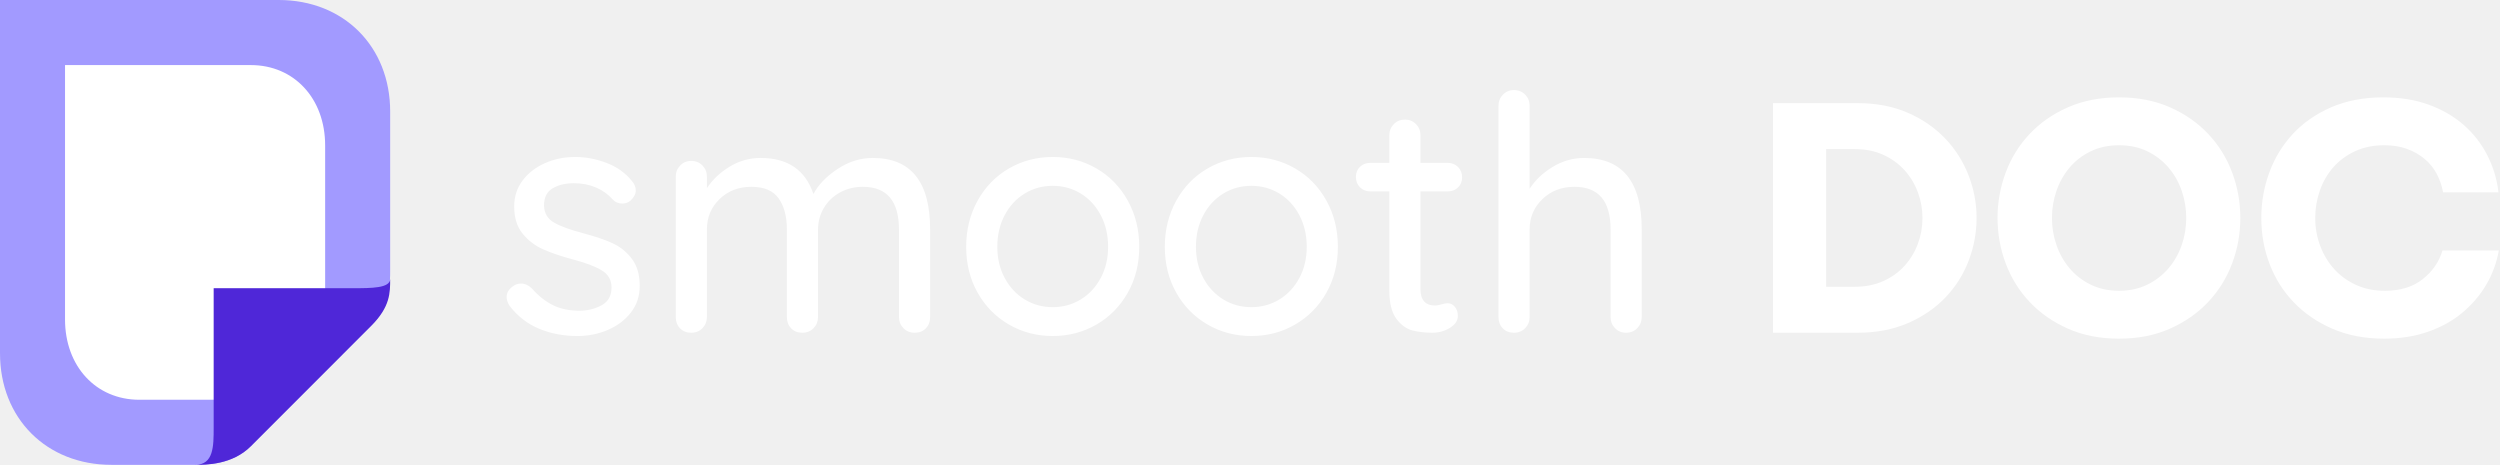
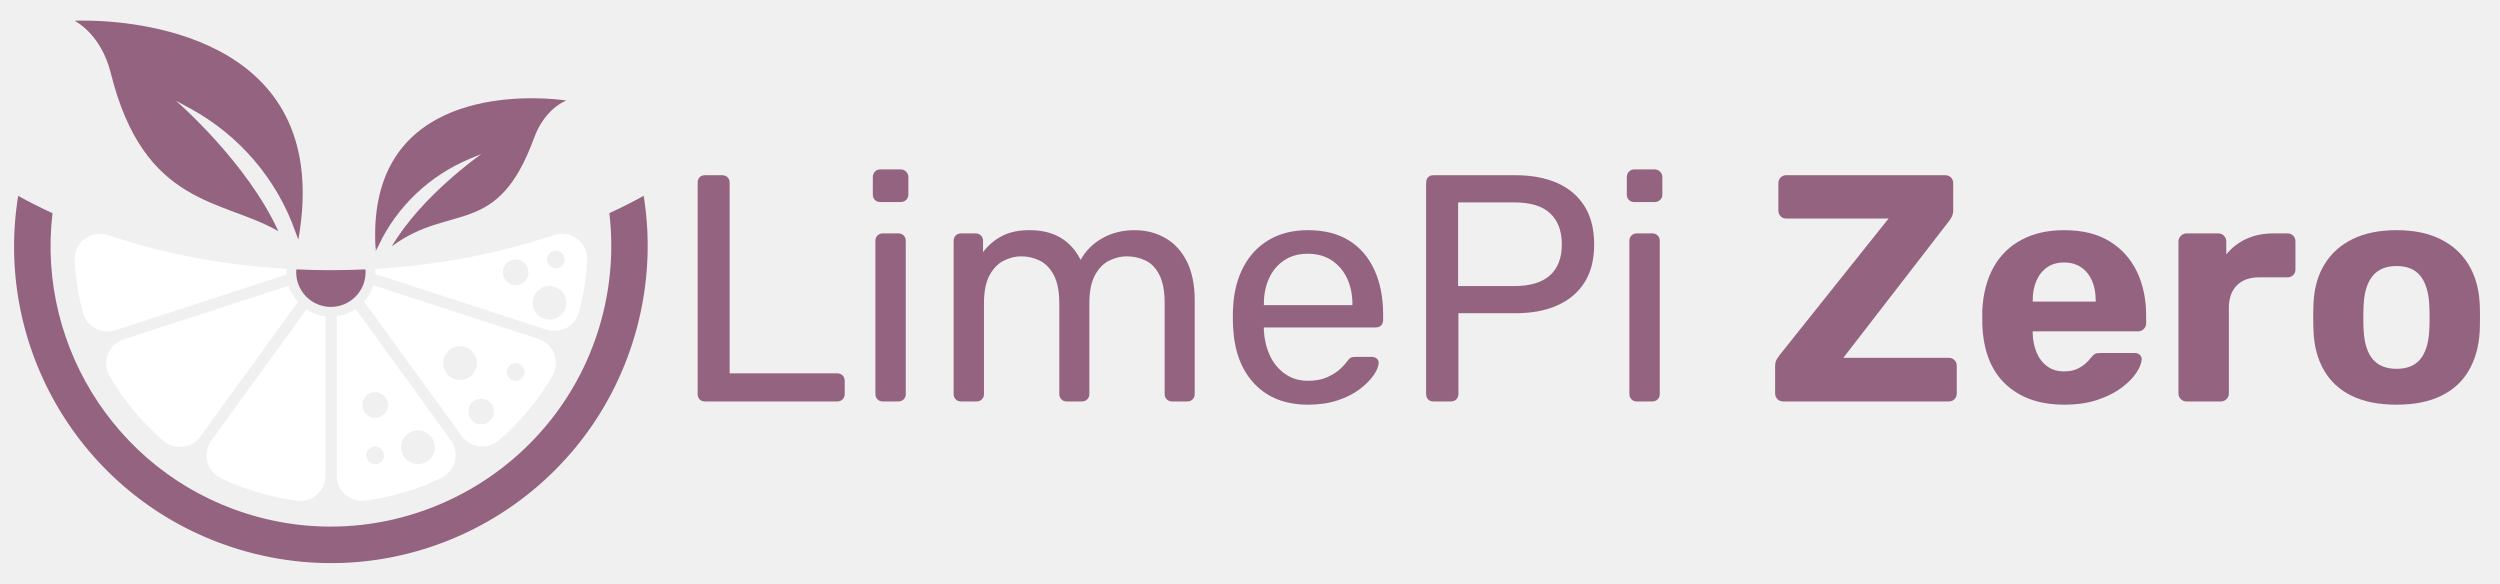
- <svg xmlns="http://www.w3.org/2000/svg" height="193" viewBox="0 0 1038 193" width="1038">
-   <g fill="none" fill-rule="evenodd">
-     <path d="m0 0h115.715c27 0 46.286 19.301 46.286 46.321v65.62c0 5.774 0 15.44-7.714 23.16 0 0-50.143 50.18-50.143 50.18-7.714 7.72-18.588 7.72-23.143 7.72-7.965 0-19.537 0-34.714 0-27 0-46.286-19.3-46.286-46.32z" fill="#a29aff" />
-     <path d="m27 27.022h77.143c18 0 30.857 13.896 30.857 33.35v21.088 26.158 35.63s-24.296 22.733-28.853 22.733c-4.557 0-22.11 0-25.147 0-5.31 0-13.025 0-23.143 0-18 0-30.857-13.896-30.857-33.35 0-32.756 0-57.324 0-73.702 0-7.091 0-17.726 0-31.908z" fill="#fff" />
-     <path d="m162 115.801c0 5.774 0 11.58-7.714 19.3 0 0-50.143 50.18-50.143 50.18-7.714 7.72-18.588 7.72-23.143 7.72 7.715 0 7.715-7.72 7.715-15.44v-57.9h57.857c7.714 0 15.429 0 15.429-3.86z" fill="#4f27d8" />
-     <g fill="#fff" fill-rule="nonzero" transform="translate(206 2)">
-       <path d="m33.751 137.515c4.446 0 8.642-.84 12.589-2.519 3.947-1.679 7.145-4.085 9.595-7.216 2.45-3.132 3.675-6.83 3.675-11.097 0-4.629-1.089-8.373-3.266-11.233-2.177-2.859-4.854-5.015-8.029-6.467-3.176-1.452-7.168-2.814-11.976-4.085-5.534-1.452-9.64-2.95-12.316-4.493-2.676-1.543-4.06-3.903-4.151-7.08 0-3.358 1.202-5.741 3.606-7.148s5.33-2.11 8.778-2.11c3.357 0 6.419.59 9.186 1.77s5.103 2.859 7.009 5.038c.998 1.089 2.314 1.634 3.947 1.634 1.361 0 2.495-.408 3.402-1.225 1.452-1.362 2.177-2.768 2.177-4.221 0-1.362-.544-2.678-1.633-3.948-2.722-3.358-6.238-5.855-10.547-7.488-4.31-1.634-8.642-2.451-12.997-2.451-4.536 0-8.733.862-12.589 2.587-3.856 1.725-6.941 4.13-9.254 7.216-2.314 3.086-3.47 6.672-3.47 10.756 0 4.629 1.157 8.373 3.47 11.233 2.314 2.859 5.149 5.038 8.506 6.535 3.357 1.498 7.576 2.927 12.657 4.289 5.172 1.362 9.096 2.859 11.772 4.493 2.676 1.634 4.015 3.994 4.015 7.08 0 3.358-1.316 5.787-3.947 7.284s-5.671 2.292-9.118 2.383c-4.355 0-8.098-.772-11.228-2.315-3.13-1.543-6.056-3.858-8.778-6.944-1.361-1.362-2.858-2.042-4.491-2.042-1.179 0-2.223.318-3.13.953-1.905 1.271-2.858 2.814-2.858 4.629 0 1.18.408 2.405 1.225 3.676 3.357 4.357 7.462 7.534 12.316 9.531s10.139 2.995 15.855 2.995zm140.04-1.362c1.905 0 3.448-.613 4.627-1.838 1.179-1.225 1.769-2.791 1.769-4.697v-36.353c0-19.788-7.939-29.682-23.816-29.682-5.172 0-10.071 1.543-14.698 4.629-4.627 3.086-7.939 6.535-9.935 10.348-3.357-9.985-10.661-14.977-21.911-14.977-4.627 0-8.914 1.203-12.861 3.608-3.947 2.405-7.1 5.378-9.458 8.918v-4.765c0-1.815-.612-3.358-1.837-4.629s-2.79-1.906-4.695-1.906c-1.815 0-3.334.635-4.559 1.906-1.225 1.271-1.837 2.814-1.837 4.629v58.274c0 1.906.59 3.472 1.769 4.697 1.179 1.225 2.722 1.838 4.627 1.838 1.905 0 3.47-.635 4.695-1.906 1.225-1.271 1.837-2.814 1.837-4.629v-36.353c0-4.992 1.747-9.19 5.24-12.594 3.493-3.404 7.916-5.106 13.269-5.106 5.262 0 9.028 1.611 11.296 4.833 2.268 3.222 3.402 7.511 3.402 12.867v36.353c0 1.906.59 3.472 1.769 4.697 1.179 1.225 2.722 1.838 4.627 1.838 1.905 0 3.47-.635 4.695-1.906 1.225-1.271 1.837-2.814 1.837-4.629v-36.217c0-3.268.794-6.263 2.382-8.986s3.811-4.879 6.669-6.467c2.858-1.588 6.056-2.383 9.595-2.383 9.98 0 14.97 5.945 14.97 17.836v36.217c0 1.815.612 3.358 1.837 4.629 1.225 1.271 2.79 1.906 4.695 1.906zm57.295 1.362c6.623 0 12.679-1.588 18.168-4.765s9.821-7.579 12.997-13.207 4.763-11.982 4.763-19.062c0-7.08-1.588-13.479-4.763-19.198-3.176-5.718-7.508-10.166-12.997-13.343-5.489-3.177-11.545-4.765-18.168-4.765-6.623 0-12.679 1.588-18.168 4.765-5.489 3.177-9.821 7.625-12.997 13.343-3.176 5.718-4.763 12.118-4.763 19.198 0 7.08 1.588 13.434 4.763 19.062s7.508 10.03 12.997 13.207 11.545 4.765 18.168 4.765zm0-11.982c-4.264 0-8.143-1.067-11.636-3.2s-6.26-5.106-8.302-8.918c-2.041-3.812-3.062-8.124-3.062-12.935 0-4.902 1.021-9.281 3.062-13.139 2.041-3.858 4.809-6.853 8.302-8.986 3.493-2.133 7.372-3.2 11.636-3.2 4.264 0 8.143 1.067 11.636 3.2 3.493 2.133 6.26 5.128 8.302 8.986 2.041 3.858 3.062 8.237 3.062 13.139 0 4.811-1.021 9.122-3.062 12.935-2.041 3.812-4.809 6.785-8.302 8.918s-7.372 3.2-11.636 3.2zm82.472 11.982c6.623 0 12.679-1.588 18.168-4.765s9.821-7.579 12.997-13.207 4.763-11.982 4.763-19.062c0-7.08-1.588-13.479-4.763-19.198-3.176-5.718-7.508-10.166-12.997-13.343-5.489-3.177-11.545-4.765-18.168-4.765-6.623 0-12.679 1.588-18.168 4.765-5.489 3.177-9.821 7.625-12.997 13.343-3.176 5.718-4.763 12.118-4.763 19.198 0 7.08 1.588 13.434 4.763 19.062s7.508 10.03 12.997 13.207 11.545 4.765 18.168 4.765zm0-11.982c-4.264 0-8.143-1.067-11.636-3.2s-6.26-5.106-8.302-8.918c-2.041-3.812-3.062-8.124-3.062-12.935 0-4.902 1.021-9.281 3.062-13.139 2.041-3.858 4.809-6.853 8.302-8.986 3.493-2.133 7.372-3.2 11.636-3.2s8.143 1.067 11.636 3.2c3.493 2.133 6.26 5.128 8.302 8.986 2.041 3.858 3.062 8.237 3.062 13.139 0 4.811-1.021 9.122-3.062 12.935-2.041 3.812-4.809 6.785-8.302 8.918s-7.372 3.2-11.636 3.2zm75.123 10.62c2.722 0 5.172-.681 7.349-2.042 2.177-1.362 3.266-2.995 3.266-4.902 0-1.543-.408-2.814-1.225-3.812-.817-.998-1.815-1.498-2.994-1.498-.635 0-1.497.159-2.586.477-1.089.318-1.951.477-2.586.477-4.083 0-6.124-2.269-6.124-6.808v-40.574h11.296c1.724 0 3.153-.545 4.287-1.634 1.134-1.089 1.701-2.496 1.701-4.221s-.567-3.154-1.701-4.289c-1.134-1.135-2.563-1.702-4.287-1.702h-11.296v-11.437c0-1.815-.612-3.358-1.837-4.629s-2.745-1.906-4.559-1.906c-1.905 0-3.47.635-4.695 1.906s-1.837 2.814-1.837 4.629v11.437h-7.893c-1.724 0-3.153.545-4.287 1.634-1.134 1.089-1.701 2.496-1.701 4.221s.567 3.154 1.701 4.289c1.134 1.135 2.563 1.702 4.287 1.702h7.893v41.118c0 5.265.975 9.19 2.926 11.777 1.951 2.587 4.174 4.198 6.669 4.833 2.495.635 5.24.953 8.234.953zm80.431 0c1.905 0 3.47-.635 4.695-1.906 1.225-1.271 1.837-2.814 1.837-4.629v-36.353c0-19.788-7.984-29.682-23.952-29.682-4.627 0-8.982 1.248-13.065 3.744-4.083 2.496-7.258 5.514-9.527 9.054v-34.447c0-1.815-.612-3.358-1.837-4.629-1.225-1.271-2.79-1.906-4.695-1.906-1.815 0-3.334.635-4.559 1.906-1.225 1.271-1.837 2.814-1.837 4.629v87.683c0 1.906.59 3.472 1.769 4.697 1.179 1.225 2.722 1.838 4.627 1.838 1.905 0 3.47-.635 4.695-1.906 1.225-1.271 1.837-2.814 1.837-4.629v-36.353c0-4.992 1.769-9.19 5.308-12.594 3.538-3.404 7.984-5.106 13.337-5.106 9.98 0 14.97 5.9 14.97 17.7v36.353c0 1.815.612 3.358 1.837 4.629 1.225 1.271 2.745 1.906 4.559 1.906z" />
-       <path d="m565.166 136.154c7.886 0 14.907-1.341 21.065-4.022 6.158-2.681 11.352-6.249 15.583-10.704 4.231-4.454 7.432-9.54 9.602-15.257 2.171-5.717 3.256-11.612 3.256-17.684 0-6.072-1.108-11.967-3.323-17.684-2.215-5.717-5.438-10.803-9.669-15.257-4.231-4.454-9.403-8.022-15.516-10.704-6.114-2.681-13.113-4.022-20.999-4.022h-35.02v95.334zm-1.13-19.08h-11.828v-57.174h11.828c4.474 0 8.45.798 11.928 2.393 3.478 1.596 6.424 3.734 8.838 6.415 2.414 2.681 4.253 5.74 5.515 9.174s1.894 6.969 1.894 10.604c0 3.723-.631 7.291-1.894 10.704-1.263 3.413-3.101 6.46-5.515 9.141-2.414 2.681-5.372 4.809-8.871 6.382-3.5 1.573-7.465 2.36-11.895 2.36zm109.778 21.54c7.886 0 14.941-1.385 21.165-4.155 6.224-2.77 11.518-6.471 15.882-11.102 4.364-4.632 7.675-9.972 9.935-16.022s3.389-12.332 3.389-18.847-1.13-12.798-3.389-18.847-5.571-11.39-9.935-16.022c-4.364-4.632-9.658-8.321-15.882-11.069-6.224-2.748-13.279-4.122-21.165-4.122-7.886 0-14.952 1.374-21.198 4.122-6.246 2.748-11.552 6.438-15.915 11.069-4.364 4.632-7.675 9.972-9.935 16.022s-3.389 12.332-3.389 18.847c0 6.559 1.13 12.853 3.389 18.881s5.571 11.357 9.935 15.989c4.364 4.632 9.669 8.332 15.915 11.102s13.312 4.155 21.198 4.155zm0-19.878c-4.342 0-8.24-.842-11.695-2.526s-6.379-3.933-8.772-6.748c-2.392-2.814-4.22-6.039-5.482-9.673-1.263-3.634-1.894-7.402-1.894-11.302s.631-7.668 1.894-11.302c1.263-3.634 3.09-6.859 5.482-9.673 2.392-2.814 5.316-5.053 8.772-6.715 3.455-1.662 7.354-2.493 11.695-2.493 4.386 0 8.295.831 11.729 2.493 3.433 1.662 6.357 3.9 8.772 6.715s4.253 6.039 5.515 9.673c1.263 3.634 1.894 7.402 1.894 11.302s-.631 7.668-1.894 11.302c-1.263 3.634-3.101 6.859-5.515 9.673s-5.349 5.064-8.805 6.748c-3.455 1.684-7.354 2.526-11.695 2.526zm110.11 19.878c6.601 0 12.648-.953 18.141-2.859s10.256-4.543 14.287-7.911c4.031-3.368 7.343-7.246 9.935-11.634 2.592-4.388 4.33-9.13 5.216-14.227h-23.391c-1.373 4.698-4.098 8.665-8.174 11.9-4.076 3.235-9.325 4.853-15.749 4.853-4.386 0-8.34-.798-11.862-2.393-3.522-1.596-6.534-3.756-9.037-6.482s-4.463-5.928-5.881-9.607c-1.418-3.679-2.126-7.601-2.126-11.767 0-3.9.642-7.69 1.927-11.368s3.145-6.903 5.582-9.673c2.437-2.77 5.438-4.986 9.004-6.648 3.566-1.662 7.609-2.493 12.127-2.493 3.5 0 6.634.499 9.403 1.496 2.769.997 5.205 2.371 7.31 4.122 2.104 1.751 3.788 3.812 5.05 6.183 1.263 2.371 2.16 4.953 2.691 7.745h22.992c-.62-5.407-2.16-10.526-4.618-15.357-2.459-4.831-5.726-9.03-9.802-12.598-4.076-3.568-8.905-6.371-14.486-8.41-5.582-2.039-11.873-3.058-18.872-3.058-8.151 0-15.384 1.374-21.696 4.122-6.313 2.748-11.618 6.438-15.915 11.069-4.297 4.632-7.553 9.972-9.768 16.022s-3.323 12.332-3.323 18.847c0 6.737 1.152 13.119 3.455 19.147 2.304 6.028 5.659 11.335 10.067 15.922 4.408 4.587 9.768 8.244 16.081 10.969 6.313 2.726 13.456 4.089 21.431 4.089z" />
+ <svg xmlns="http://www.w3.org/2000/svg" width="3000" zoomAndPan="magnify" viewBox="0 0 2250 525" height="700" preserveAspectRatio="xMidYMid meet" version="1.0">
+   <defs>
+     <g />
+     <clipPath id="id1">
+       <path d="M 337.395 223 L 509.82 223 L 509.82 226.168 L 337.395 226.168 Z M 337.395 223 " clip-rule="nonzero" />
+     </clipPath>
+     <clipPath id="id2">
+       <path d="M 338.16 226.023 C 337.797 220.926 337.629 216 337.629 211.266 C 337.656 103.145 429.211 88.418 478.73 88.418 C 486.863 88.418 493.871 88.812 499.145 89.266 C 505.445 89.793 509.289 90.395 509.652 90.477 C 507.164 90.535 353.777 94.074 338.16 226.023 " clip-rule="nonzero" />
+     </clipPath>
+     <clipPath id="id3">
+       <path d="M 338.16 226.023 C 337.797 220.926 337.629 216 337.629 211.266 C 337.656 103.145 429.211 88.418 478.73 88.418 C 486.863 88.418 493.871 88.812 499.145 89.266 C 505.445 89.793 509.289 90.395 509.652 90.477 C 507.164 90.535 353.777 94.074 338.16 226.023 " clip-rule="nonzero" />
+     </clipPath>
+     <clipPath id="id4">
+       <path d="M 67.004 18.297 L 272.672 18.297 L 272.672 216 L 67.004 216 Z M 67.004 18.297 " clip-rule="nonzero" />
+     </clipPath>
+     <clipPath id="id5">
+       <path d="M 268.5 215.66 C 266.352 44.465 70.289 19.121 67.113 18.711 C 67.473 18.668 70.383 18.52 75.262 18.52 C 76.875 18.52 78.711 18.535 80.742 18.574 C 126.641 19.543 272.461 33.957 272.445 173.586 C 272.445 186.508 271.195 200.5 268.5 215.66 " clip-rule="nonzero" />
+     </clipPath>
+     <clipPath id="id6">
+       <path d="M 268.5 215.66 C 266.352 44.465 70.289 19.121 67.113 18.711 C 67.473 18.668 70.383 18.52 75.262 18.52 C 76.875 18.52 78.711 18.535 80.742 18.574 C 126.641 19.543 272.461 33.957 272.445 173.586 C 272.445 186.508 271.195 200.5 268.5 215.66 " clip-rule="nonzero" />
+     </clipPath>
+   </defs>
+   <g fill="#94637f" fill-opacity="1">
+     <g transform="translate(602.5834, 361.3103)">
+       <g>
+         <path d="M 32 0 C 29.863 0 28.211 -0.629 27.047 -1.891 C 25.891 -3.148 25.312 -4.75 25.312 -6.688 L 25.312 -196.922 C 25.312 -198.859 25.891 -200.457 27.047 -201.719 C 28.211 -202.977 29.863 -203.609 32 -203.609 L 47.406 -203.609 C 49.352 -203.609 50.957 -202.977 52.219 -201.719 C 53.477 -200.457 54.109 -198.859 54.109 -196.922 L 54.109 -25.312 L 150.672 -25.312 C 152.805 -25.312 154.504 -24.68 155.766 -23.422 C 157.023 -22.16 157.656 -20.461 157.656 -18.328 L 157.656 -6.688 C 157.656 -4.75 157.023 -3.148 155.766 -1.891 C 154.504 -0.629 152.805 0 150.672 0 Z M 32 0 " />
+       </g>
    </g>
  </g>
+   <g fill="#94637f" fill-opacity="1">
+     <g transform="translate(766.3391, 361.3103)">
+       <g>
+         <path d="M 28.219 0 C 26.281 0 24.68 -0.629 23.422 -1.891 C 22.16 -3.148 21.531 -4.75 21.531 -6.688 L 21.531 -144.562 C 21.531 -146.5 22.16 -148.098 23.422 -149.359 C 24.68 -150.617 26.281 -151.25 28.219 -151.25 L 42.172 -151.25 C 44.109 -151.25 45.707 -150.617 46.969 -149.359 C 48.227 -148.098 48.859 -146.5 48.859 -144.562 L 48.859 -6.688 C 48.859 -4.75 48.227 -3.148 46.969 -1.891 C 45.707 -0.629 44.109 0 42.172 0 Z M 25.891 -179.469 C 23.953 -179.469 22.352 -180.098 21.094 -181.359 C 19.832 -182.617 19.203 -184.219 19.203 -186.156 L 19.203 -201.875 C 19.203 -203.812 19.832 -205.457 21.094 -206.812 C 22.352 -208.164 23.953 -208.844 25.891 -208.844 L 44.219 -208.844 C 46.156 -208.844 47.801 -208.164 49.156 -206.812 C 50.508 -205.457 51.188 -203.812 51.188 -201.875 L 51.188 -186.156 C 51.188 -184.219 50.508 -182.617 49.156 -181.359 C 47.801 -180.098 46.156 -179.469 44.219 -179.469 Z M 25.891 -179.469 " />
+       </g>
+     </g>
+   </g>
+   <g fill="#94637f" fill-opacity="1">
+     <g transform="translate(836.7279, 361.3103)">
+       <g>
+         <path d="M 28.219 0 C 26.281 0 24.68 -0.629 23.422 -1.891 C 22.16 -3.148 21.531 -4.75 21.531 -6.688 L 21.531 -144.562 C 21.531 -146.5 22.16 -148.098 23.422 -149.359 C 24.68 -150.617 26.281 -151.25 28.219 -151.25 L 41.297 -151.25 C 43.242 -151.25 44.848 -150.617 46.109 -149.359 C 47.367 -148.098 48 -146.5 48 -144.562 L 48 -134.391 C 52.457 -140.398 58.078 -145.195 64.859 -148.781 C 71.648 -152.363 79.797 -154.156 89.297 -154.156 C 111.211 -154.352 126.727 -145.438 135.844 -127.406 C 140.301 -135.551 146.797 -142.047 155.328 -146.891 C 163.859 -151.734 173.555 -154.156 184.422 -154.156 C 194.504 -154.156 203.664 -151.828 211.906 -147.172 C 220.145 -142.523 226.641 -135.5 231.391 -126.094 C 236.141 -116.688 238.516 -104.906 238.516 -90.75 L 238.516 -6.688 C 238.516 -4.75 237.883 -3.148 236.625 -1.891 C 235.363 -0.629 233.766 0 231.828 0 L 218.156 0 C 216.219 0 214.617 -0.629 213.359 -1.891 C 212.098 -3.148 211.469 -4.75 211.469 -6.688 L 211.469 -88.141 C 211.469 -98.992 209.914 -107.523 206.812 -113.734 C 203.707 -119.941 199.535 -124.305 194.297 -126.828 C 189.066 -129.348 183.348 -130.609 177.141 -130.609 C 172.098 -130.609 166.957 -129.348 161.719 -126.828 C 156.488 -124.305 152.176 -119.941 148.781 -113.734 C 145.383 -107.523 143.688 -98.992 143.688 -88.141 L 143.688 -6.688 C 143.688 -4.75 143.055 -3.148 141.797 -1.891 C 140.535 -0.629 138.938 0 137 0 L 123.328 0 C 121.391 0 119.789 -0.629 118.531 -1.891 C 117.27 -3.148 116.641 -4.75 116.641 -6.688 L 116.641 -88.141 C 116.641 -98.992 114.988 -107.523 111.688 -113.734 C 108.395 -119.941 104.129 -124.305 98.891 -126.828 C 93.66 -129.348 88.133 -130.609 82.312 -130.609 C 77.27 -130.609 72.129 -129.348 66.891 -126.828 C 61.66 -124.305 57.348 -119.941 53.953 -113.734 C 50.555 -107.523 48.859 -99.086 48.859 -88.422 L 48.859 -6.688 C 48.859 -4.75 48.227 -3.148 46.969 -1.891 C 45.707 -0.629 44.109 0 42.172 0 Z M 28.219 0 " />
+       </g>
+     </g>
+   </g>
+   <g fill="#94637f" fill-opacity="1">
+     <g transform="translate(1095.305, 361.3103)">
+       <g>
+         <path d="M 82.031 2.906 C 61.863 2.906 45.863 -3.25 34.031 -15.562 C 22.195 -27.875 15.703 -44.695 14.547 -66.031 C 14.348 -68.551 14.25 -71.797 14.25 -75.766 C 14.25 -79.742 14.348 -82.992 14.547 -85.516 C 15.316 -99.285 18.516 -111.359 24.141 -121.734 C 29.766 -132.109 37.473 -140.102 47.266 -145.719 C 57.055 -151.344 68.547 -154.156 81.734 -154.156 C 96.473 -154.156 108.832 -151.051 118.812 -144.844 C 128.801 -138.645 136.414 -129.82 141.656 -118.375 C 146.895 -106.938 149.516 -93.562 149.516 -78.25 L 149.516 -73.297 C 149.516 -71.16 148.883 -69.508 147.625 -68.344 C 146.363 -67.188 144.758 -66.609 142.812 -66.609 L 42.172 -66.609 C 42.172 -66.41 42.172 -66.02 42.172 -65.438 C 42.172 -64.863 42.172 -64.383 42.172 -64 C 42.566 -56.039 44.312 -48.617 47.406 -41.734 C 50.508 -34.859 55.02 -29.285 60.938 -25.016 C 66.852 -20.742 73.785 -18.609 81.734 -18.609 C 88.711 -18.609 94.531 -19.676 99.188 -21.812 C 103.844 -23.945 107.625 -26.32 110.531 -28.938 C 113.438 -31.562 115.375 -33.648 116.344 -35.203 C 118.094 -37.523 119.453 -38.926 120.422 -39.406 C 121.391 -39.895 122.941 -40.141 125.078 -40.141 L 139.328 -40.141 C 141.078 -40.141 142.582 -39.602 143.844 -38.531 C 145.102 -37.469 145.633 -35.969 145.438 -34.031 C 145.238 -31.125 143.688 -27.582 140.781 -23.406 C 137.875 -19.238 133.754 -15.117 128.422 -11.047 C 123.086 -6.973 116.492 -3.629 108.641 -1.016 C 100.785 1.598 91.914 2.906 82.031 2.906 Z M 42.172 -86.688 L 121.875 -86.688 L 121.875 -87.547 C 121.875 -96.273 120.273 -104.031 117.078 -110.812 C 113.879 -117.602 109.273 -122.988 103.266 -126.969 C 97.254 -130.945 90.078 -132.938 81.734 -132.938 C 73.398 -132.938 66.273 -130.945 60.359 -126.969 C 54.441 -122.988 49.93 -117.602 46.828 -110.812 C 43.723 -104.031 42.172 -96.273 42.172 -87.547 Z M 42.172 -86.688 " />
+       </g>
+     </g>
+   </g>
+   <g fill="#94637f" fill-opacity="1">
+     <g transform="translate(1258.188, 361.3103)">
+       <g>
+         <path d="M 32 0 C 29.863 0 28.211 -0.629 27.047 -1.891 C 25.891 -3.148 25.312 -4.75 25.312 -6.688 L 25.312 -196.625 C 25.312 -198.758 25.891 -200.457 27.047 -201.719 C 28.211 -202.977 29.863 -203.609 32 -203.609 L 105.875 -203.609 C 120.227 -203.609 132.688 -201.281 143.25 -196.625 C 153.82 -191.977 162.016 -185.047 167.828 -175.828 C 173.648 -166.617 176.562 -155.129 176.562 -141.359 C 176.562 -127.598 173.648 -116.16 167.828 -107.047 C 162.016 -97.93 153.82 -91.047 143.25 -86.391 C 132.688 -81.734 120.227 -79.406 105.875 -79.406 L 54.391 -79.406 L 54.391 -6.688 C 54.391 -4.75 53.758 -3.148 52.5 -1.891 C 51.238 -0.629 49.539 0 47.406 0 Z M 54.109 -103.844 L 104.422 -103.844 C 118.773 -103.844 129.535 -107.039 136.703 -113.438 C 143.879 -119.844 147.469 -129.148 147.469 -141.359 C 147.469 -153.391 143.977 -162.695 137 -169.281 C 130.02 -175.875 119.16 -179.172 104.422 -179.172 L 54.109 -179.172 Z M 54.109 -103.844 " />
+       </g>
+     </g>
+   </g>
+   <g fill="#94637f" fill-opacity="1">
+     <g transform="translate(1444.922, 361.3103)">
+       <g>
+         <path d="M 28.219 0 C 26.281 0 24.68 -0.629 23.422 -1.891 C 22.16 -3.148 21.531 -4.75 21.531 -6.688 L 21.531 -144.562 C 21.531 -146.5 22.16 -148.098 23.422 -149.359 C 24.68 -150.617 26.281 -151.25 28.219 -151.25 L 42.172 -151.25 C 44.109 -151.25 45.707 -150.617 46.969 -149.359 C 48.227 -148.098 48.859 -146.5 48.859 -144.562 L 48.859 -6.688 C 48.859 -4.75 48.227 -3.148 46.969 -1.891 C 45.707 -0.629 44.109 0 42.172 0 Z M 25.891 -179.469 C 23.953 -179.469 22.352 -180.098 21.094 -181.359 C 19.832 -182.617 19.203 -184.219 19.203 -186.156 L 19.203 -201.875 C 19.203 -203.812 19.832 -205.457 21.094 -206.812 C 22.352 -208.164 23.953 -208.844 25.891 -208.844 L 44.219 -208.844 C 46.156 -208.844 47.801 -208.164 49.156 -206.812 C 50.508 -205.457 51.188 -203.812 51.188 -201.875 L 51.188 -186.156 C 51.188 -184.219 50.508 -182.617 49.156 -181.359 C 47.801 -180.098 46.156 -179.469 44.219 -179.469 Z M 25.891 -179.469 " />
+       </g>
+     </g>
+   </g>
+   <g fill="#94637f" fill-opacity="1">
+     <g transform="translate(1515.311, 361.3103)">
+       <g />
+     </g>
+   </g>
+   <g fill="#94637f" fill-opacity="1">
+     <g transform="translate(1586.565, 361.3103)">
+       <g>
+         <path d="M 18.328 0 C 16.191 0 14.441 -0.723 13.078 -2.172 C 11.723 -3.629 11.047 -5.328 11.047 -7.266 L 11.047 -31.703 C 11.047 -34.422 11.629 -36.648 12.797 -38.391 C 13.961 -40.141 14.836 -41.398 15.422 -42.172 L 113.156 -164.641 L 20.938 -164.641 C 19 -164.641 17.352 -165.316 16 -166.672 C 14.645 -168.023 13.969 -169.77 13.969 -171.906 L 13.969 -196.344 C 13.969 -198.477 14.645 -200.223 16 -201.578 C 17.352 -202.93 19 -203.609 20.938 -203.609 L 164.047 -203.609 C 166.18 -203.609 167.926 -202.93 169.281 -201.578 C 170.645 -200.223 171.328 -198.477 171.328 -196.344 L 171.328 -172.203 C 171.328 -170.066 170.938 -168.172 170.156 -166.516 C 169.383 -164.867 168.516 -163.469 167.547 -162.312 L 72.422 -39.266 L 167.25 -39.266 C 169.383 -39.266 171.129 -38.586 172.484 -37.234 C 173.848 -35.879 174.531 -34.133 174.531 -32 L 174.531 -7.266 C 174.531 -5.141 173.848 -3.395 172.484 -2.031 C 171.129 -0.676 169.383 0 167.25 0 Z M 18.328 0 " />
+       </g>
+     </g>
+   </g>
+   <g fill="#94637f" fill-opacity="1">
+     <g transform="translate(1772.135, 361.3103)">
+       <g>
+         <path d="M 85.812 2.906 C 63.508 2.906 45.812 -3.297 32.719 -15.703 C 19.633 -28.117 12.703 -46.156 11.922 -69.812 C 11.922 -71.363 11.922 -73.445 11.922 -76.062 C 11.922 -78.676 11.922 -80.664 11.922 -82.031 C 12.703 -97.156 16.098 -110.098 22.109 -120.859 C 28.117 -131.617 36.551 -139.859 47.406 -145.578 C 58.27 -151.297 70.973 -154.156 85.516 -154.156 C 101.992 -154.156 115.66 -150.812 126.516 -144.125 C 137.379 -137.438 145.578 -128.32 151.109 -116.781 C 156.641 -105.25 159.406 -92.016 159.406 -77.078 L 159.406 -70.391 C 159.406 -68.453 158.723 -66.754 157.359 -65.297 C 156.004 -63.848 154.258 -63.125 152.125 -63.125 L 57.297 -63.125 C 57.297 -63.125 57.297 -62.879 57.297 -62.391 C 57.297 -61.91 57.297 -61.473 57.297 -61.078 C 57.492 -54.879 58.66 -49.207 60.797 -44.062 C 62.93 -38.926 66.082 -34.805 70.25 -31.703 C 74.414 -28.598 79.504 -27.047 85.516 -27.047 C 90.172 -27.047 94.051 -27.773 97.156 -29.234 C 100.258 -30.691 102.828 -32.336 104.859 -34.172 C 106.898 -36.016 108.406 -37.617 109.375 -38.984 C 111.113 -41.109 112.516 -42.41 113.578 -42.891 C 114.648 -43.379 116.254 -43.625 118.391 -43.625 L 149.219 -43.625 C 150.969 -43.625 152.473 -43.039 153.734 -41.875 C 154.992 -40.719 155.523 -39.266 155.328 -37.516 C 155.129 -34.223 153.523 -30.297 150.516 -25.734 C 147.516 -21.18 143.102 -16.723 137.281 -12.359 C 131.469 -7.992 124.242 -4.359 115.609 -1.453 C 106.984 1.453 97.051 2.906 85.812 2.906 Z M 57.297 -89.875 L 114.016 -89.875 L 114.016 -90.75 C 114.016 -97.539 112.898 -103.504 110.672 -108.641 C 108.441 -113.773 105.191 -117.797 100.922 -120.703 C 96.66 -123.617 91.523 -125.078 85.516 -125.078 C 79.504 -125.078 74.414 -123.617 70.25 -120.703 C 66.082 -117.797 62.879 -113.773 60.641 -108.641 C 58.41 -103.504 57.297 -97.539 57.297 -90.75 Z M 57.297 -89.875 " />
+       </g>
+     </g>
+   </g>
+   <g fill="#94637f" fill-opacity="1">
+     <g transform="translate(1942.581, 361.3103)">
+       <g>
+         <path d="M 25.312 0 C 23.363 0 21.66 -0.676 20.203 -2.031 C 18.754 -3.395 18.031 -5.141 18.031 -7.266 L 18.031 -143.984 C 18.031 -145.922 18.754 -147.613 20.203 -149.062 C 21.66 -150.52 23.363 -151.25 25.312 -151.25 L 53.812 -151.25 C 55.945 -151.25 57.691 -150.52 59.047 -149.062 C 60.398 -147.613 61.078 -145.922 61.078 -143.984 L 61.078 -132.344 C 65.93 -138.352 71.941 -143.004 79.109 -146.297 C 86.285 -149.598 94.43 -151.25 103.547 -151.25 L 116.062 -151.25 C 118.195 -151.25 119.941 -150.57 121.297 -149.219 C 122.648 -147.863 123.328 -146.117 123.328 -143.984 L 123.328 -118.672 C 123.328 -116.734 122.648 -115.086 121.297 -113.734 C 119.941 -112.379 118.195 -111.703 116.062 -111.703 L 90.75 -111.703 C 82.02 -111.703 75.281 -109.273 70.531 -104.422 C 65.781 -99.578 63.406 -92.891 63.406 -84.359 L 63.406 -7.266 C 63.406 -5.141 62.676 -3.395 61.219 -2.031 C 59.77 -0.676 58.078 0 56.141 0 Z M 25.312 0 " />
+       </g>
+     </g>
+   </g>
+   <g fill="#94637f" fill-opacity="1">
+     <g transform="translate(2069.397, 361.3103)">
+       <g>
+         <path d="M 87.547 2.906 C 71.453 2.906 57.973 0.238 47.109 -5.094 C 36.254 -10.426 27.969 -18.035 22.25 -27.922 C 16.531 -37.816 13.379 -49.352 12.797 -62.531 C 12.598 -66.414 12.5 -70.828 12.5 -75.766 C 12.5 -80.711 12.598 -85.031 12.797 -88.719 C 13.379 -102.094 16.676 -113.676 22.688 -123.469 C 28.695 -133.27 37.129 -140.832 47.984 -146.156 C 58.848 -151.488 72.035 -154.156 87.547 -154.156 C 102.867 -154.156 115.957 -151.488 126.812 -146.156 C 137.676 -140.832 146.113 -133.27 152.125 -123.469 C 158.133 -113.676 161.531 -102.094 162.312 -88.719 C 162.5 -85.031 162.594 -80.711 162.594 -75.766 C 162.594 -70.828 162.5 -66.414 162.312 -62.531 C 161.531 -49.352 158.281 -37.816 152.562 -27.922 C 146.844 -18.035 138.551 -10.426 127.688 -5.094 C 116.832 0.238 103.453 2.906 87.547 2.906 Z M 87.547 -29.375 C 97.055 -29.375 104.188 -32.281 108.938 -38.094 C 113.688 -43.914 116.352 -52.551 116.938 -64 C 117.125 -66.906 117.219 -70.781 117.219 -75.625 C 117.219 -80.477 117.125 -84.359 116.938 -87.266 C 116.352 -98.516 113.688 -107.094 108.938 -113 C 104.188 -118.914 97.055 -121.875 87.547 -121.875 C 78.047 -121.875 70.867 -118.914 66.016 -113 C 61.172 -107.094 58.461 -98.516 57.891 -87.266 C 57.691 -84.359 57.594 -80.477 57.594 -75.625 C 57.594 -70.781 57.691 -66.906 57.891 -64 C 58.461 -52.551 61.172 -43.914 66.016 -38.094 C 70.867 -32.281 78.047 -29.375 87.547 -29.375 Z M 87.547 -29.375 " />
+       </g>
+     </g>
+   </g>
+   <path fill="#94637f" d="M 338.16 226.027 C 339.094 224.262 339.988 222.473 340.836 220.676 C 357.508 185.543 386.824 157.949 422.668 142.961 C 426.219 141.48 429.793 140.016 433.367 138.562 C 432.539 139.137 379.633 175.969 352.652 221.668 C 405.645 182.273 447.621 214.859 480.648 124.176 C 490.457 97.227 509.684 90.484 509.684 90.484 L 509.652 90.48 C 509.289 90.395 505.449 89.793 499.145 89.266 C 460.355 85.977 328.211 85.34 338.16 226.027 " fill-opacity="1" fill-rule="nonzero" />
+   <g clip-path="url(#id1)">
+     <g clip-path="url(#id2)">
+       <g clip-path="url(#id3)">
+         <path fill="#ffffff" d="M 521.203 238.457 L 508.434 240.484 L 326.074 225.047 L 338.852 223.016 Z M 521.203 238.457 " fill-opacity="1" fill-rule="nonzero" />
+       </g>
+     </g>
+   </g>
+   <path fill="#94637f" d="M 268.504 215.664 C 267.551 213.277 266.641 210.867 265.797 208.445 C 249.195 161.168 215.371 121.824 171.465 97.758 C 167.113 95.379 162.738 93.023 158.355 90.672 C 159.336 91.523 222.145 145.895 250.527 208.113 C 200.473 178.973 129.754 186.512 99.715 65.82 C 90.797 29.965 67.074 18.711 67.074 18.711 L 67.113 18.711 C 67.598 18.656 72.594 18.414 80.742 18.578 C 130.887 19.637 300.309 36.738 268.504 215.664 " fill-opacity="1" fill-rule="nonzero" />
+   <g clip-path="url(#id4)">
+     <g clip-path="url(#id5)">
+       <g clip-path="url(#id6)">
+         <path fill="#ffffff" d="M 67.199 14.207 L 62.98 215.574 L 272.367 219.973 L 280.836 227.078 C 280.805 227.16 15.848 137.449 67.199 14.207 Z M 67.199 14.207 " fill-opacity="1" fill-rule="nonzero" />
+       </g>
+     </g>
+   </g>
+   <path fill="#94637f" d="M 579.312 176.234 C 569.402 181.723 559.094 186.926 548.406 191.82 C 552.125 223.172 549.984 255.77 541.141 288.129 C 504.637 421.645 366.285 501.125 232.668 465.387 C 109.973 432.559 32.641 314.598 47.262 191.871 C 36.578 186.977 26.266 181.777 16.355 176.289 C -6.699 318.469 80.105 457.438 222.223 496.523 C 375.133 538.59 532.688 447.766 573.309 294.672 C 583.898 254.742 585.477 214.547 579.312 176.234 " fill-opacity="1" fill-rule="nonzero" />
+   <path fill="#94637f" d="M 328.961 243.75 C 328.949 243.309 328.926 242.871 328.879 242.445 C 318.613 242.918 308.234 243.16 297.777 243.16 C 287.324 243.16 276.961 242.918 266.699 242.453 C 266.641 243.051 266.605 243.668 266.605 244.281 C 266.578 244.512 266.578 244.754 266.578 244.996 C 266.578 248.301 267.098 251.488 268.059 254.48 C 269.227 258.176 271.074 261.574 273.457 264.531 C 275.582 267.195 278.145 269.496 281.047 271.336 C 284.598 273.613 288.637 275.18 292.977 275.848 C 294.543 276.098 296.148 276.219 297.789 276.219 C 299.598 276.219 301.375 276.07 303.098 275.758 C 307.426 275.031 311.441 273.402 314.961 271.059 C 317.824 269.172 320.355 266.828 322.441 264.121 C 324.777 261.133 326.559 257.719 327.672 253.992 C 328.535 251.16 328.996 248.125 328.996 244.996 C 328.996 244.578 328.988 244.168 328.961 243.75 " fill-opacity="1" fill-rule="nonzero" />
+   <path fill="#ffffff" d="M 494.539 287.707 C 486.176 287.707 479.402 280.922 479.402 272.555 C 479.402 264.184 486.176 257.398 494.539 257.398 C 502.902 257.398 509.684 264.184 509.684 272.555 C 509.684 280.922 502.902 287.707 494.539 287.707 Z M 464.086 256.645 C 457.711 256.645 452.547 251.473 452.547 245.086 C 452.547 238.703 457.711 233.531 464.086 233.531 C 470.465 233.531 475.637 238.703 475.637 245.086 C 475.637 251.473 470.465 256.645 464.086 256.645 Z M 500.309 225.59 C 504.691 225.59 508.246 229.145 508.246 233.531 C 508.246 237.922 504.691 241.473 500.309 241.473 C 495.926 241.473 492.371 237.922 492.371 233.531 C 492.371 229.145 495.926 225.59 500.309 225.59 Z M 498.445 211.562 C 449.684 227.988 395.309 238.613 337.629 241.984 C 337.707 242.977 337.75 243.977 337.75 244.996 C 337.75 245.527 337.73 246.059 337.715 246.598 L 491.91 296.738 C 504.301 300.77 517.609 293.629 520.969 281.031 C 520.988 280.953 521.016 280.871 521.035 280.793 C 525.137 265.32 527.578 249.789 528.457 234.406 C 529.371 218.332 513.688 206.426 498.445 211.562 Z M 259.723 257.188 L 111.344 305.43 C 97.48 309.938 91.332 326.145 98.73 338.719 C 111.469 360.375 127.715 379.977 146.926 396.582 C 157.062 405.336 172.484 403.613 180.355 392.777 L 268.156 271.832 C 264.383 267.66 261.48 262.68 259.723 257.188 Z M 103.766 297.238 L 257.883 247.117 C 257.844 246.414 257.824 245.711 257.824 244.996 C 257.824 243.98 257.879 242.984 257.949 241.992 C 200.262 238.621 145.883 228 97.121 211.57 C 81.828 206.418 66.203 218.418 67.113 234.543 C 68.02 250.52 70.578 266.227 74.676 281.422 C 78.078 294.051 91.332 301.285 103.766 297.238 Z M 464.086 342.723 C 459.707 342.723 456.148 339.172 456.148 334.781 C 456.148 330.395 459.707 326.844 464.086 326.844 C 468.473 326.844 472.023 330.395 472.023 334.781 C 472.023 339.172 468.473 342.723 464.086 342.723 Z M 433.062 381.941 C 426.684 381.941 421.516 376.77 421.516 370.383 C 421.516 364.004 426.684 358.828 433.062 358.828 C 439.441 358.828 444.609 364.004 444.609 370.383 C 444.609 376.77 439.441 381.941 433.062 381.941 Z M 414.031 341.996 C 405.668 341.996 398.887 335.211 398.887 326.844 C 398.887 318.469 405.668 311.684 414.031 311.684 C 422.395 311.684 429.172 318.469 429.172 326.844 C 429.172 335.211 422.395 341.996 414.031 341.996 Z M 484.547 305.012 L 336.008 256.703 C 334.32 262.223 331.473 267.227 327.754 271.445 L 415.574 392.426 C 423.43 403.254 438.852 405.016 448.969 396.273 C 467.863 379.926 484.227 360.434 497.16 338.305 C 504.523 325.703 498.422 309.523 484.547 305.012 Z M 376.156 417.719 C 367.793 417.719 361.012 410.938 361.012 402.562 C 361.012 394.195 367.793 387.41 376.156 387.41 C 384.52 387.41 391.297 394.195 391.297 402.562 C 391.297 410.938 384.52 417.719 376.156 417.719 Z M 337.629 376.039 C 331.254 376.039 326.082 370.863 326.082 364.484 C 326.082 358.102 331.254 352.926 337.629 352.926 C 344.008 352.926 349.176 358.102 349.176 364.484 C 349.176 370.863 344.008 376.039 337.629 376.039 Z M 337.629 417.719 C 333.25 417.719 329.695 414.168 329.695 409.777 C 329.695 405.391 333.25 401.84 337.629 401.84 C 342.012 401.84 345.562 405.391 345.562 409.777 C 345.562 414.168 342.012 417.719 337.629 417.719 Z M 320.125 278.168 C 315.137 281.539 309.344 283.801 303.098 284.633 L 303.098 427.953 C 303.098 441.758 315.246 452.445 328.91 450.59 C 330.848 450.324 332.789 450.039 334.723 449.723 C 356.473 446.184 377.461 439.551 397.105 430.184 C 409.98 424.031 414.141 407.699 405.75 396.141 Z M 190.258 396.391 C 181.859 407.961 186.027 424.34 198.945 430.445 C 211.445 436.359 224.652 441.223 238.492 444.891 C 248.039 447.43 257.594 449.332 267.129 450.625 C 280.809 452.473 292.977 441.805 292.977 427.992 L 292.977 284.695 C 286.715 283.941 280.906 281.746 275.883 278.441 L 190.258 396.391 " fill-opacity="1" fill-rule="nonzero" />
</svg>
